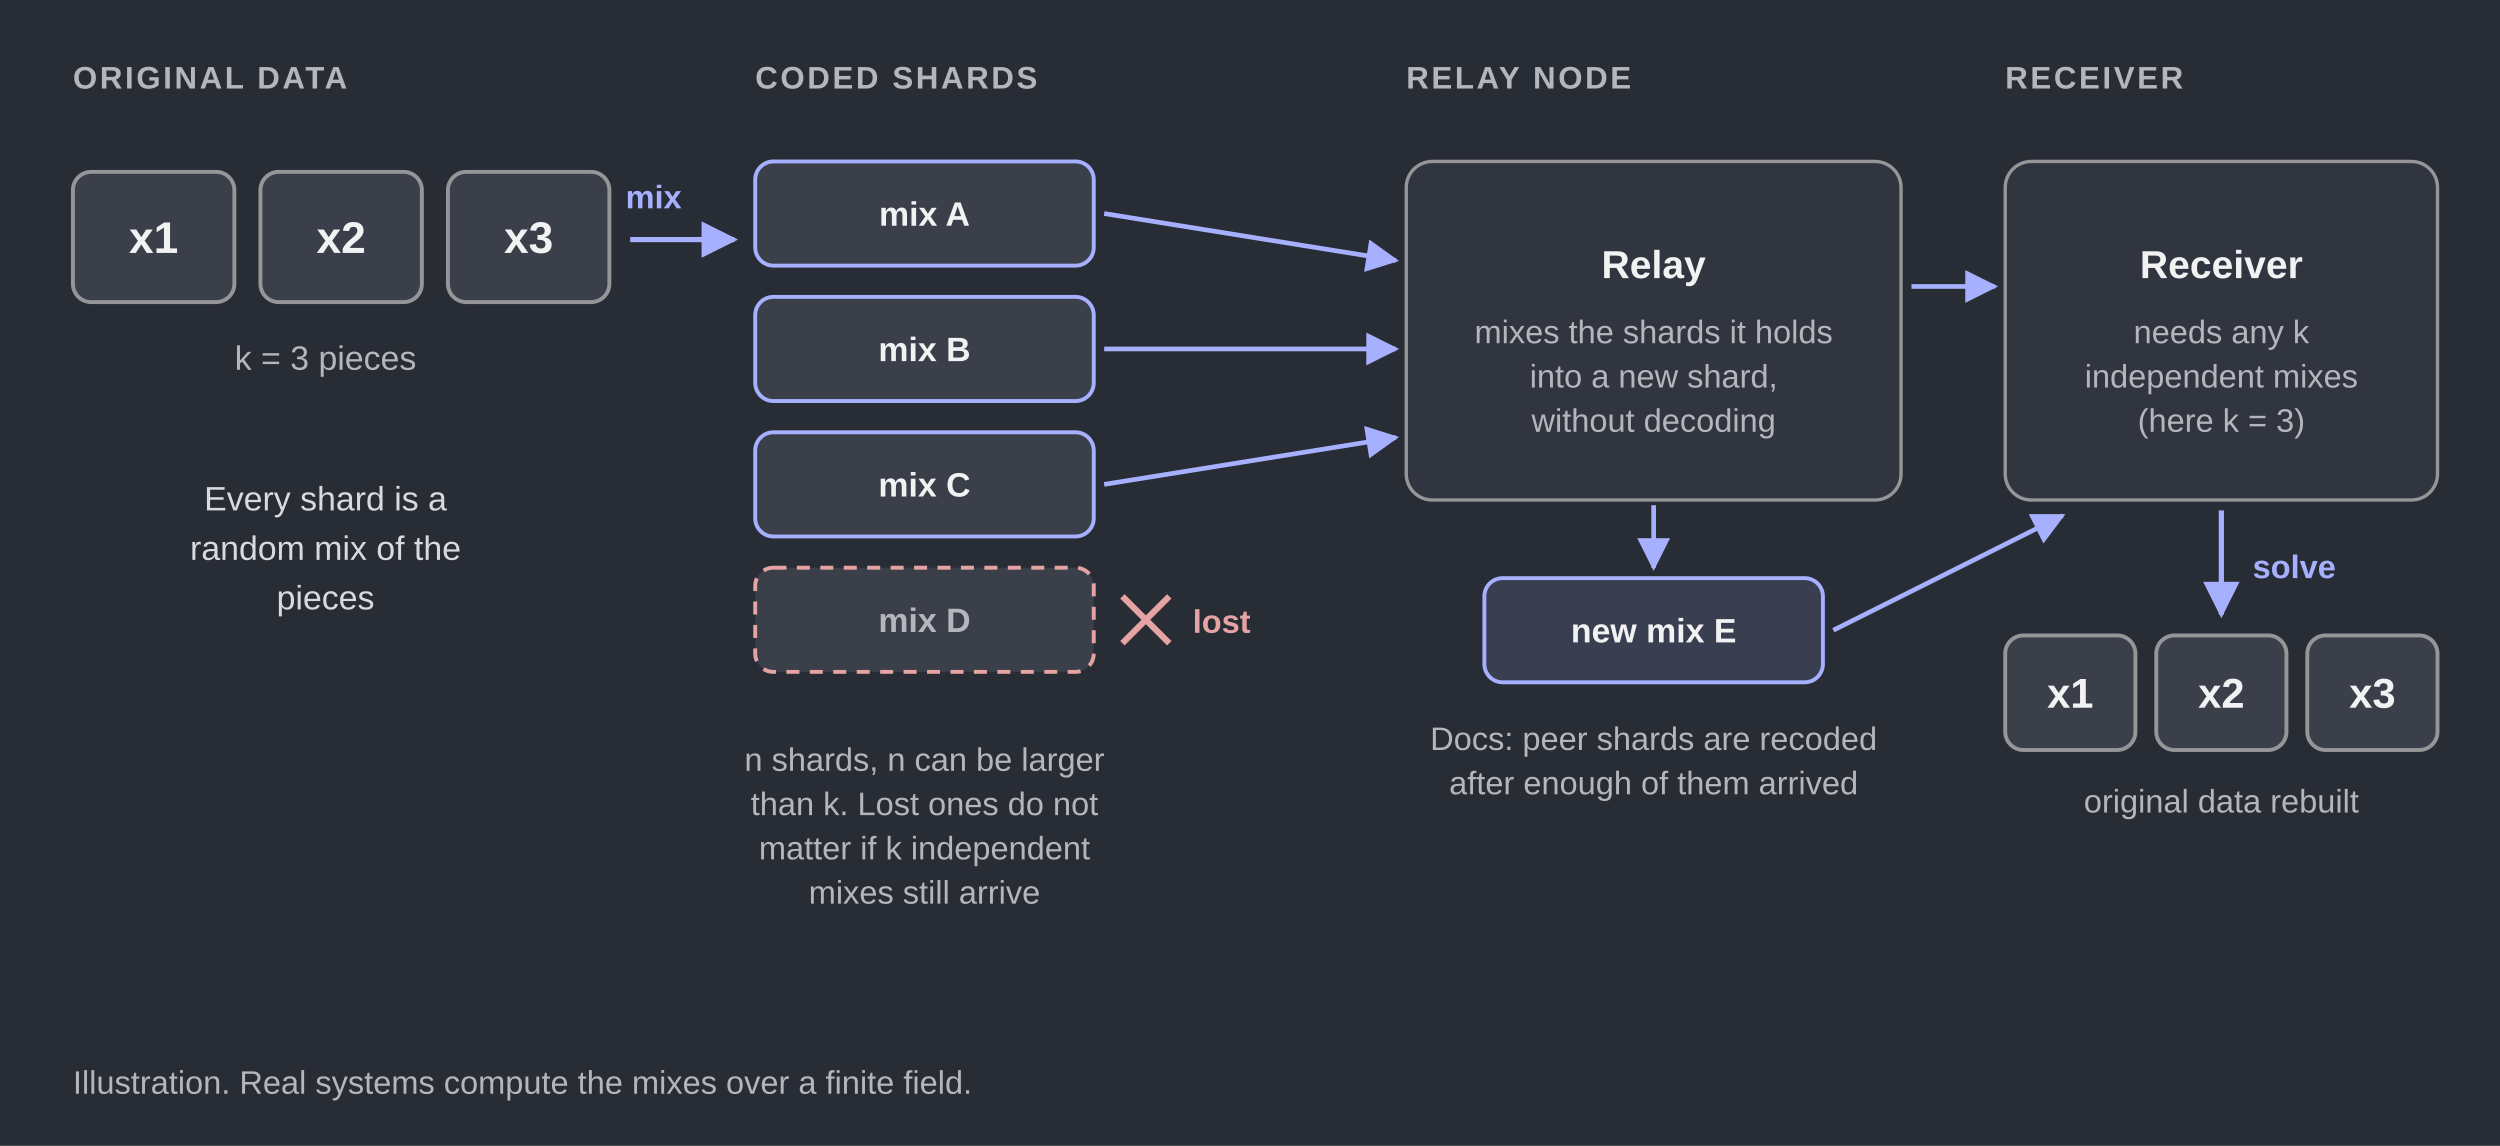
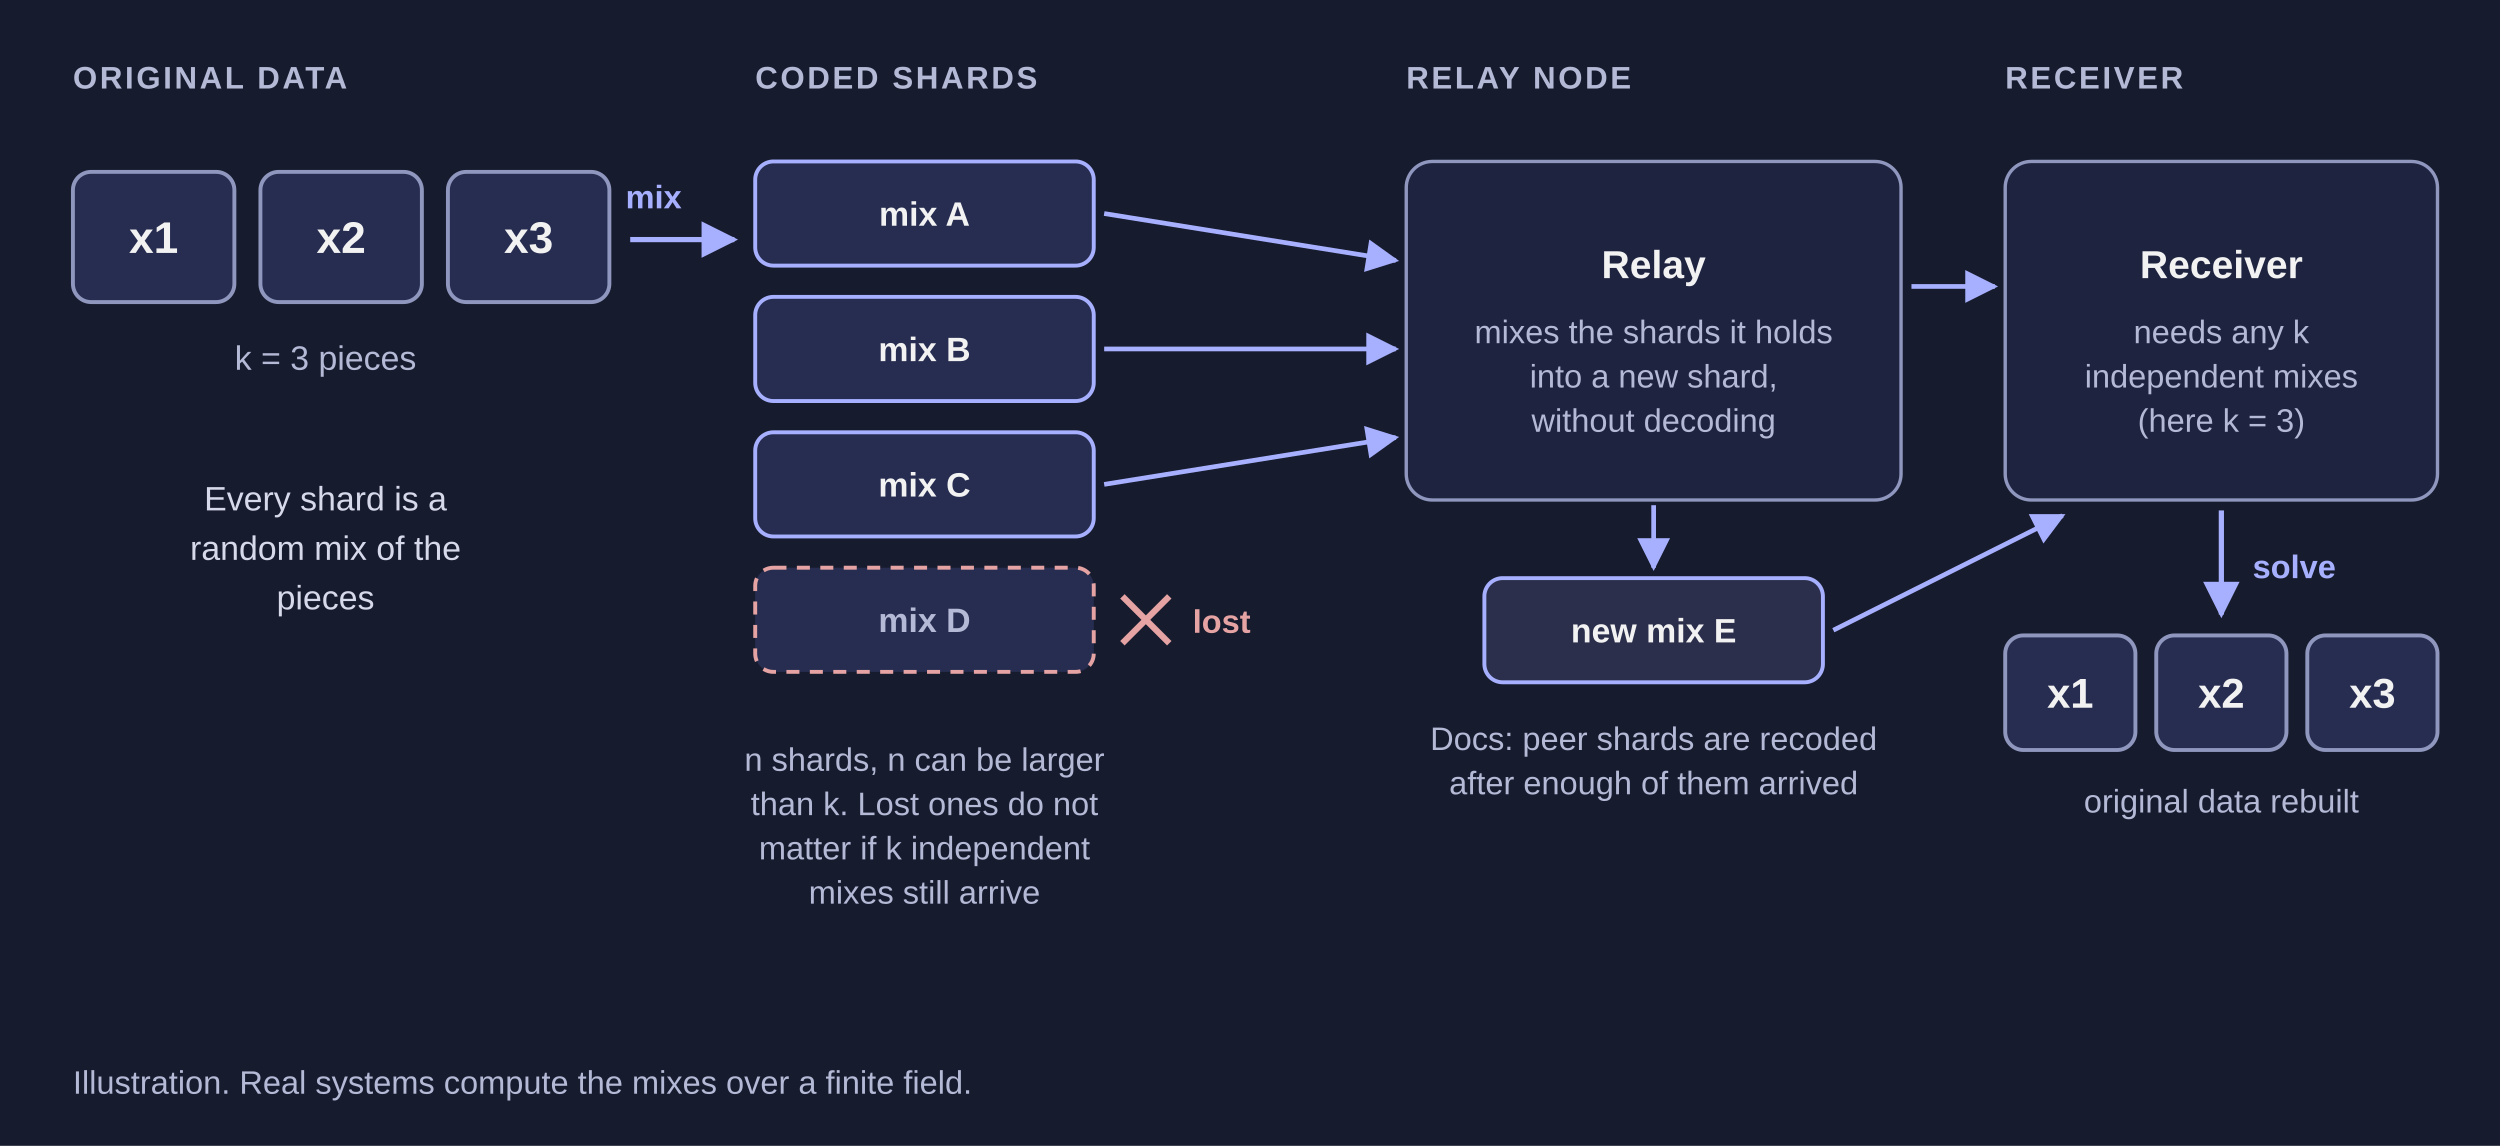
<svg xmlns="http://www.w3.org/2000/svg" viewBox="0 0 960 440" font-family="Helvetica Neue, Arial, sans-serif">
  <defs>
    <marker id="a" viewBox="0 0 10 10" refX="9" refY="5" markerWidth="7" markerHeight="7" orient="auto-start-reverse">
-       <path d="M0 0L10 5L0 10z" fill="#969698" />
+       <path d="M0 0L10 5L0 10z" fill="#8F97BF" />
    </marker>
    <marker id="aw" viewBox="0 0 10 10" refX="9" refY="5" markerWidth="7" markerHeight="7" orient="auto-start-reverse">
      <path d="M0 0L10 5L0 10z" fill="#E3C27A" />
    </marker>
    <marker id="al" viewBox="0 0 10 10" refX="9" refY="5" markerWidth="7" markerHeight="7" orient="auto-start-reverse">
      <path d="M0 0L10 5L0 10z" fill="#A6B0FF" />
    </marker>
    <marker id="ab" viewBox="0 0 10 10" refX="9" refY="5" markerWidth="7" markerHeight="7" orient="auto-start-reverse">
      <path d="M0 0L10 5L0 10z" fill="#93C3EA" />
    </marker>
  </defs>
-   <rect width="960" height="440" fill="#282C35" />
-   <text x="28" y="34" fill="#B4B6BC" font-size="12" font-weight="600" text-anchor="start" letter-spacing="1">ORIGINAL DATA</text>
-   <text x="290" y="34" fill="#B4B6BC" font-size="12" font-weight="600" text-anchor="start" letter-spacing="1">CODED SHARDS</text>
-   <text x="540" y="34" fill="#B4B6BC" font-size="12" font-weight="600" text-anchor="start" letter-spacing="1">RELAY NODE</text>
-   <text x="770" y="34" fill="#B4B6BC" font-size="12" font-weight="600" text-anchor="start" letter-spacing="1">RECEIVER</text>
-   <rect x="28" y="66" width="62" height="50" rx="7" fill="#3A3F4A" stroke="#969698" stroke-width="1.5" />
+   <rect width="960" height="440" fill="#171B2E" />
+   <text x="28" y="34" fill="#B4B9D6" font-size="12" font-weight="600" text-anchor="start" letter-spacing="1">ORIGINAL DATA</text>
+   <text x="290" y="34" fill="#B4B9D6" font-size="12" font-weight="600" text-anchor="start" letter-spacing="1">CODED SHARDS</text>
+   <text x="540" y="34" fill="#B4B9D6" font-size="12" font-weight="600" text-anchor="start" letter-spacing="1">RELAY NODE</text>
+   <text x="770" y="34" fill="#B4B9D6" font-size="12" font-weight="600" text-anchor="start" letter-spacing="1">RECEIVER</text>
+   <rect x="28" y="66" width="62" height="50" rx="7" fill="#272D50" stroke="#8F97BF" stroke-width="1.5" />
  <text x="59.0" y="97.12" fill="#F2F2F3" font-size="17" font-weight="600" text-anchor="middle">x1</text>
-   <rect x="100" y="66" width="62" height="50" rx="7" fill="#3A3F4A" stroke="#969698" stroke-width="1.5" />
+   <rect x="100" y="66" width="62" height="50" rx="7" fill="#272D50" stroke="#8F97BF" stroke-width="1.5" />
  <text x="131.0" y="97.12" fill="#F2F2F3" font-size="17" font-weight="600" text-anchor="middle">x2</text>
-   <rect x="172" y="66" width="62" height="50" rx="7" fill="#3A3F4A" stroke="#969698" stroke-width="1.5" />
+   <rect x="172" y="66" width="62" height="50" rx="7" fill="#272D50" stroke="#8F97BF" stroke-width="1.5" />
  <text x="203.0" y="97.12" fill="#F2F2F3" font-size="17" font-weight="600" text-anchor="middle">x3</text>
-   <text x="125" y="142" fill="#B4B6BC" font-size="13" font-weight="400" text-anchor="middle">k = 3 pieces</text>
-   <text x="125" y="196" fill="#D9DADC" font-size="13" font-weight="400" text-anchor="middle">Every shard is a</text>
-   <text x="125" y="215" fill="#D9DADC" font-size="13" font-weight="400" text-anchor="middle">random mix of the</text>
-   <text x="125" y="234" fill="#D9DADC" font-size="13" font-weight="400" text-anchor="middle">pieces</text>
+   <text x="125" y="142" fill="#B4B9D6" font-size="13" font-weight="400" text-anchor="middle">k = 3 pieces</text>
+   <text x="125" y="196" fill="#D6D9EA" font-size="13" font-weight="400" text-anchor="middle">Every shard is a</text>
+   <text x="125" y="215" fill="#D6D9EA" font-size="13" font-weight="400" text-anchor="middle">random mix of the</text>
+   <text x="125" y="234" fill="#D6D9EA" font-size="13" font-weight="400" text-anchor="middle">pieces</text>
  <line x1="242" y1="92" x2="282" y2="92" stroke="#A6B0FF" stroke-width="2" marker-end="url(#al)" />
  <text x="251" y="80" fill="#A6B0FF" font-size="12.5" font-weight="600" text-anchor="middle">mix</text>
-   <rect x="290" y="62" width="130" height="40" rx="7" fill="#3A3F4A" stroke="#A6B0FF" stroke-width="1.5" />
+   <rect x="290" y="62" width="130" height="40" rx="7" fill="#272D50" stroke="#A6B0FF" stroke-width="1.5" />
  <text x="355.0" y="86.68" fill="#F2F2F3" font-size="13" font-weight="600" text-anchor="middle">mix A</text>
-   <rect x="290" y="114" width="130" height="40" rx="7" fill="#3A3F4A" stroke="#A6B0FF" stroke-width="1.5" />
+   <rect x="290" y="114" width="130" height="40" rx="7" fill="#272D50" stroke="#A6B0FF" stroke-width="1.5" />
  <text x="355.0" y="138.68" fill="#F2F2F3" font-size="13" font-weight="600" text-anchor="middle">mix B</text>
-   <rect x="290" y="166" width="130" height="40" rx="7" fill="#3A3F4A" stroke="#A6B0FF" stroke-width="1.5" />
+   <rect x="290" y="166" width="130" height="40" rx="7" fill="#272D50" stroke="#A6B0FF" stroke-width="1.5" />
  <text x="355.0" y="190.68" fill="#F2F2F3" font-size="13" font-weight="600" text-anchor="middle">mix C</text>
-   <rect x="290" y="218" width="130" height="40" rx="7" fill="#3A3F4A" stroke="#E5A3A3" stroke-width="1.5" stroke-dasharray="5 4" />
-   <text x="355.0" y="242.68" fill="#B4B6BC" font-size="13" font-weight="600" text-anchor="middle">mix D</text>
+   <rect x="290" y="218" width="130" height="40" rx="7" fill="#272D50" stroke="#E5A3A3" stroke-width="1.5" stroke-dasharray="5 4" />
+   <text x="355.0" y="242.68" fill="#B4B9D6" font-size="13" font-weight="600" text-anchor="middle">mix D</text>
  <line x1="431" y1="229" x2="449" y2="247" stroke="#E5A3A3" stroke-width="2.4" />
  <line x1="431" y1="247" x2="449" y2="229" stroke="#E5A3A3" stroke-width="2.4" />
  <text x="458" y="243" fill="#E5A3A3" font-size="12.5" font-weight="600" text-anchor="start">lost</text>
-   <text x="355" y="296" fill="#B4B6BC" font-size="12.5" font-weight="400" text-anchor="middle">n shards, n can be larger</text>
-   <text x="355" y="313" fill="#B4B6BC" font-size="12.5" font-weight="400" text-anchor="middle">than k. Lost ones do not</text>
-   <text x="355" y="330" fill="#B4B6BC" font-size="12.5" font-weight="400" text-anchor="middle">matter if k independent</text>
-   <text x="355" y="347" fill="#B4B6BC" font-size="12.5" font-weight="400" text-anchor="middle">mixes still arrive</text>
-   <rect x="540" y="62" width="190" height="130" rx="10" fill="#30353F" stroke="#969698" stroke-width="1.3" />
+   <text x="355" y="296" fill="#B4B9D6" font-size="12.5" font-weight="400" text-anchor="middle">n shards, n can be larger</text>
+   <text x="355" y="313" fill="#B4B9D6" font-size="12.5" font-weight="400" text-anchor="middle">than k. Lost ones do not</text>
+   <text x="355" y="330" fill="#B4B9D6" font-size="12.5" font-weight="400" text-anchor="middle">matter if k independent</text>
+   <text x="355" y="347" fill="#B4B9D6" font-size="12.5" font-weight="400" text-anchor="middle">mixes still arrive</text>
+   <rect x="540" y="62" width="190" height="130" rx="10" fill="#1E2340" stroke="#8F97BF" stroke-width="1.3" />
  <text x="635.0" y="106.8" fill="#F2F2F3" font-size="15" font-weight="600" text-anchor="middle">Relay</text>
-   <text x="635.0" y="131.8" fill="#B4B6BC" font-size="12.5" font-weight="400" text-anchor="middle">mixes the shards it holds</text>
-   <text x="635.0" y="148.8" fill="#B4B6BC" font-size="12.5" font-weight="400" text-anchor="middle">into a new shard,</text>
-   <text x="635.0" y="165.8" fill="#B4B6BC" font-size="12.5" font-weight="400" text-anchor="middle">without decoding</text>
+   <text x="635.0" y="131.8" fill="#B4B9D6" font-size="12.5" font-weight="400" text-anchor="middle">mixes the shards it holds</text>
+   <text x="635.0" y="148.8" fill="#B4B9D6" font-size="12.5" font-weight="400" text-anchor="middle">into a new shard,</text>
+   <text x="635.0" y="165.8" fill="#B4B9D6" font-size="12.5" font-weight="400" text-anchor="middle">without decoding</text>
  <line x1="424" y1="82" x2="536" y2="100" stroke="#A6B0FF" stroke-width="1.8" marker-end="url(#al)" />
  <line x1="424" y1="134" x2="536" y2="134" stroke="#A6B0FF" stroke-width="1.8" marker-end="url(#al)" />
  <line x1="424" y1="186" x2="536" y2="168" stroke="#A6B0FF" stroke-width="1.8" marker-end="url(#al)" />
  <rect x="570" y="222" width="130" height="40" rx="7" fill="rgba(166,176,255,0.14)" stroke="#A6B0FF" stroke-width="1.5" />
  <text x="635.0" y="246.68" fill="#F2F2F3" font-size="13" font-weight="600" text-anchor="middle">new mix E</text>
  <line x1="635" y1="194" x2="635" y2="218" stroke="#A6B0FF" stroke-width="1.8" marker-end="url(#al)" />
-   <text x="635" y="288" fill="#B4B6BC" font-size="12.5" font-weight="400" text-anchor="middle">Docs: peer shards are recoded</text>
-   <text x="635" y="305" fill="#B4B6BC" font-size="12.5" font-weight="400" text-anchor="middle">after enough of them arrived</text>
-   <rect x="770" y="62" width="166" height="130" rx="10" fill="#30353F" stroke="#969698" stroke-width="1.3" />
+   <text x="635" y="288" fill="#B4B9D6" font-size="12.5" font-weight="400" text-anchor="middle">Docs: peer shards are recoded</text>
+   <text x="635" y="305" fill="#B4B9D6" font-size="12.5" font-weight="400" text-anchor="middle">after enough of them arrived</text>
+   <rect x="770" y="62" width="166" height="130" rx="10" fill="#1E2340" stroke="#8F97BF" stroke-width="1.3" />
  <text x="853.0" y="106.8" fill="#F2F2F3" font-size="15" font-weight="600" text-anchor="middle">Receiver</text>
-   <text x="853.0" y="131.8" fill="#B4B6BC" font-size="12.5" font-weight="400" text-anchor="middle">needs any k</text>
-   <text x="853.0" y="148.8" fill="#B4B6BC" font-size="12.5" font-weight="400" text-anchor="middle">independent mixes</text>
-   <text x="853.0" y="165.8" fill="#B4B6BC" font-size="12.5" font-weight="400" text-anchor="middle">(here k = 3)</text>
+   <text x="853.0" y="131.8" fill="#B4B9D6" font-size="12.5" font-weight="400" text-anchor="middle">needs any k</text>
+   <text x="853.0" y="148.8" fill="#B4B9D6" font-size="12.5" font-weight="400" text-anchor="middle">independent mixes</text>
+   <text x="853.0" y="165.8" fill="#B4B9D6" font-size="12.5" font-weight="400" text-anchor="middle">(here k = 3)</text>
  <line x1="734" y1="110" x2="766" y2="110" stroke="#A6B0FF" stroke-width="1.8" marker-end="url(#al)" />
  <line x1="704" y1="242" x2="792" y2="198" stroke="#A6B0FF" stroke-width="1.8" marker-end="url(#al)" />
  <line x1="853" y1="196" x2="853" y2="236" stroke="#A6B0FF" stroke-width="2" marker-end="url(#al)" />
  <text x="865" y="222" fill="#A6B0FF" font-size="12.5" font-weight="600" text-anchor="start">solve</text>
-   <rect x="770" y="244" width="50" height="44" rx="7" fill="#3A3F4A" stroke="#969698" stroke-width="1.5" />
+   <rect x="770" y="244" width="50" height="44" rx="7" fill="#272D50" stroke="#8F97BF" stroke-width="1.5" />
  <text x="795.0" y="271.76" fill="#F2F2F3" font-size="16" font-weight="600" text-anchor="middle">x1</text>
-   <rect x="828" y="244" width="50" height="44" rx="7" fill="#3A3F4A" stroke="#969698" stroke-width="1.5" />
+   <rect x="828" y="244" width="50" height="44" rx="7" fill="#272D50" stroke="#8F97BF" stroke-width="1.5" />
  <text x="853.0" y="271.76" fill="#F2F2F3" font-size="16" font-weight="600" text-anchor="middle">x2</text>
-   <rect x="886" y="244" width="50" height="44" rx="7" fill="#3A3F4A" stroke="#969698" stroke-width="1.5" />
+   <rect x="886" y="244" width="50" height="44" rx="7" fill="#272D50" stroke="#8F97BF" stroke-width="1.5" />
  <text x="911.0" y="271.76" fill="#F2F2F3" font-size="16" font-weight="600" text-anchor="middle">x3</text>
-   <text x="853" y="312" fill="#B4B6BC" font-size="12.5" font-weight="400" text-anchor="middle">original data rebuilt</text>
-   <text x="28" y="420" fill="#B4B6BC" font-size="12.5" font-weight="400" text-anchor="start">Illustration. Real systems compute the mixes over a finite field.</text>
+   <text x="853" y="312" fill="#B4B9D6" font-size="12.5" font-weight="400" text-anchor="middle">original data rebuilt</text>
+   <text x="28" y="420" fill="#B4B9D6" font-size="12.5" font-weight="400" text-anchor="start">Illustration. Real systems compute the mixes over a finite field.</text>
</svg>
